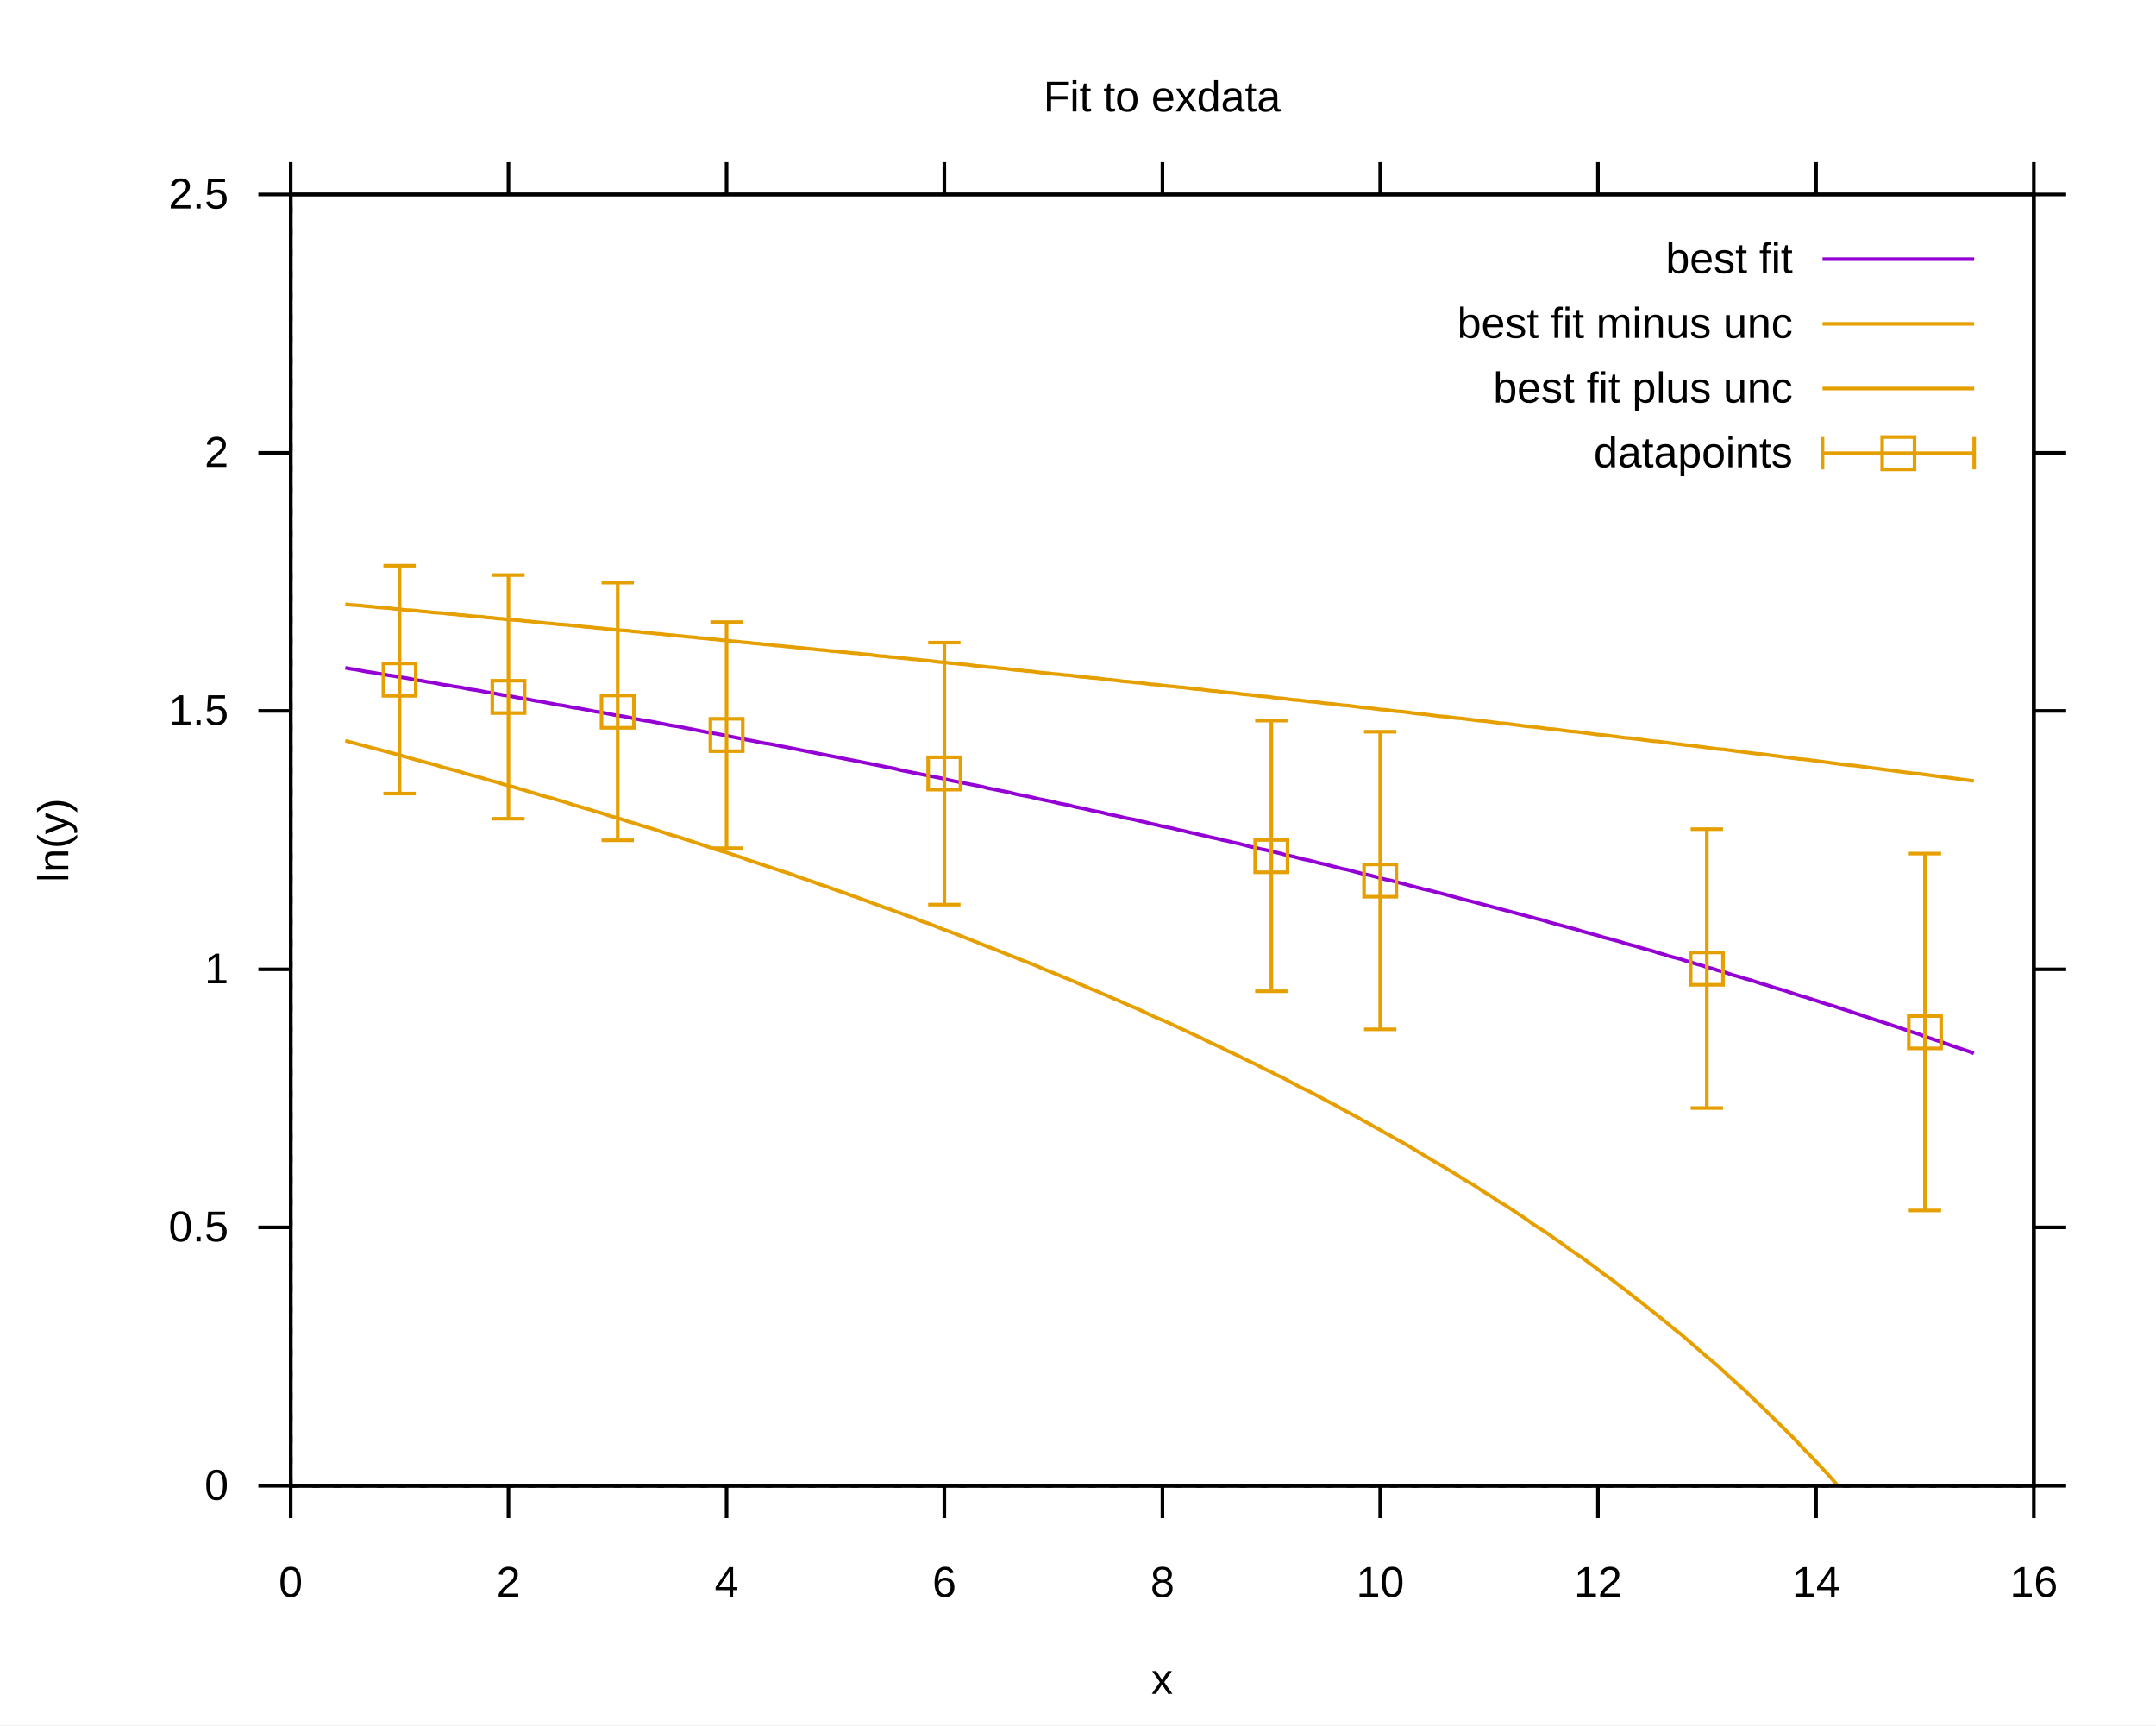
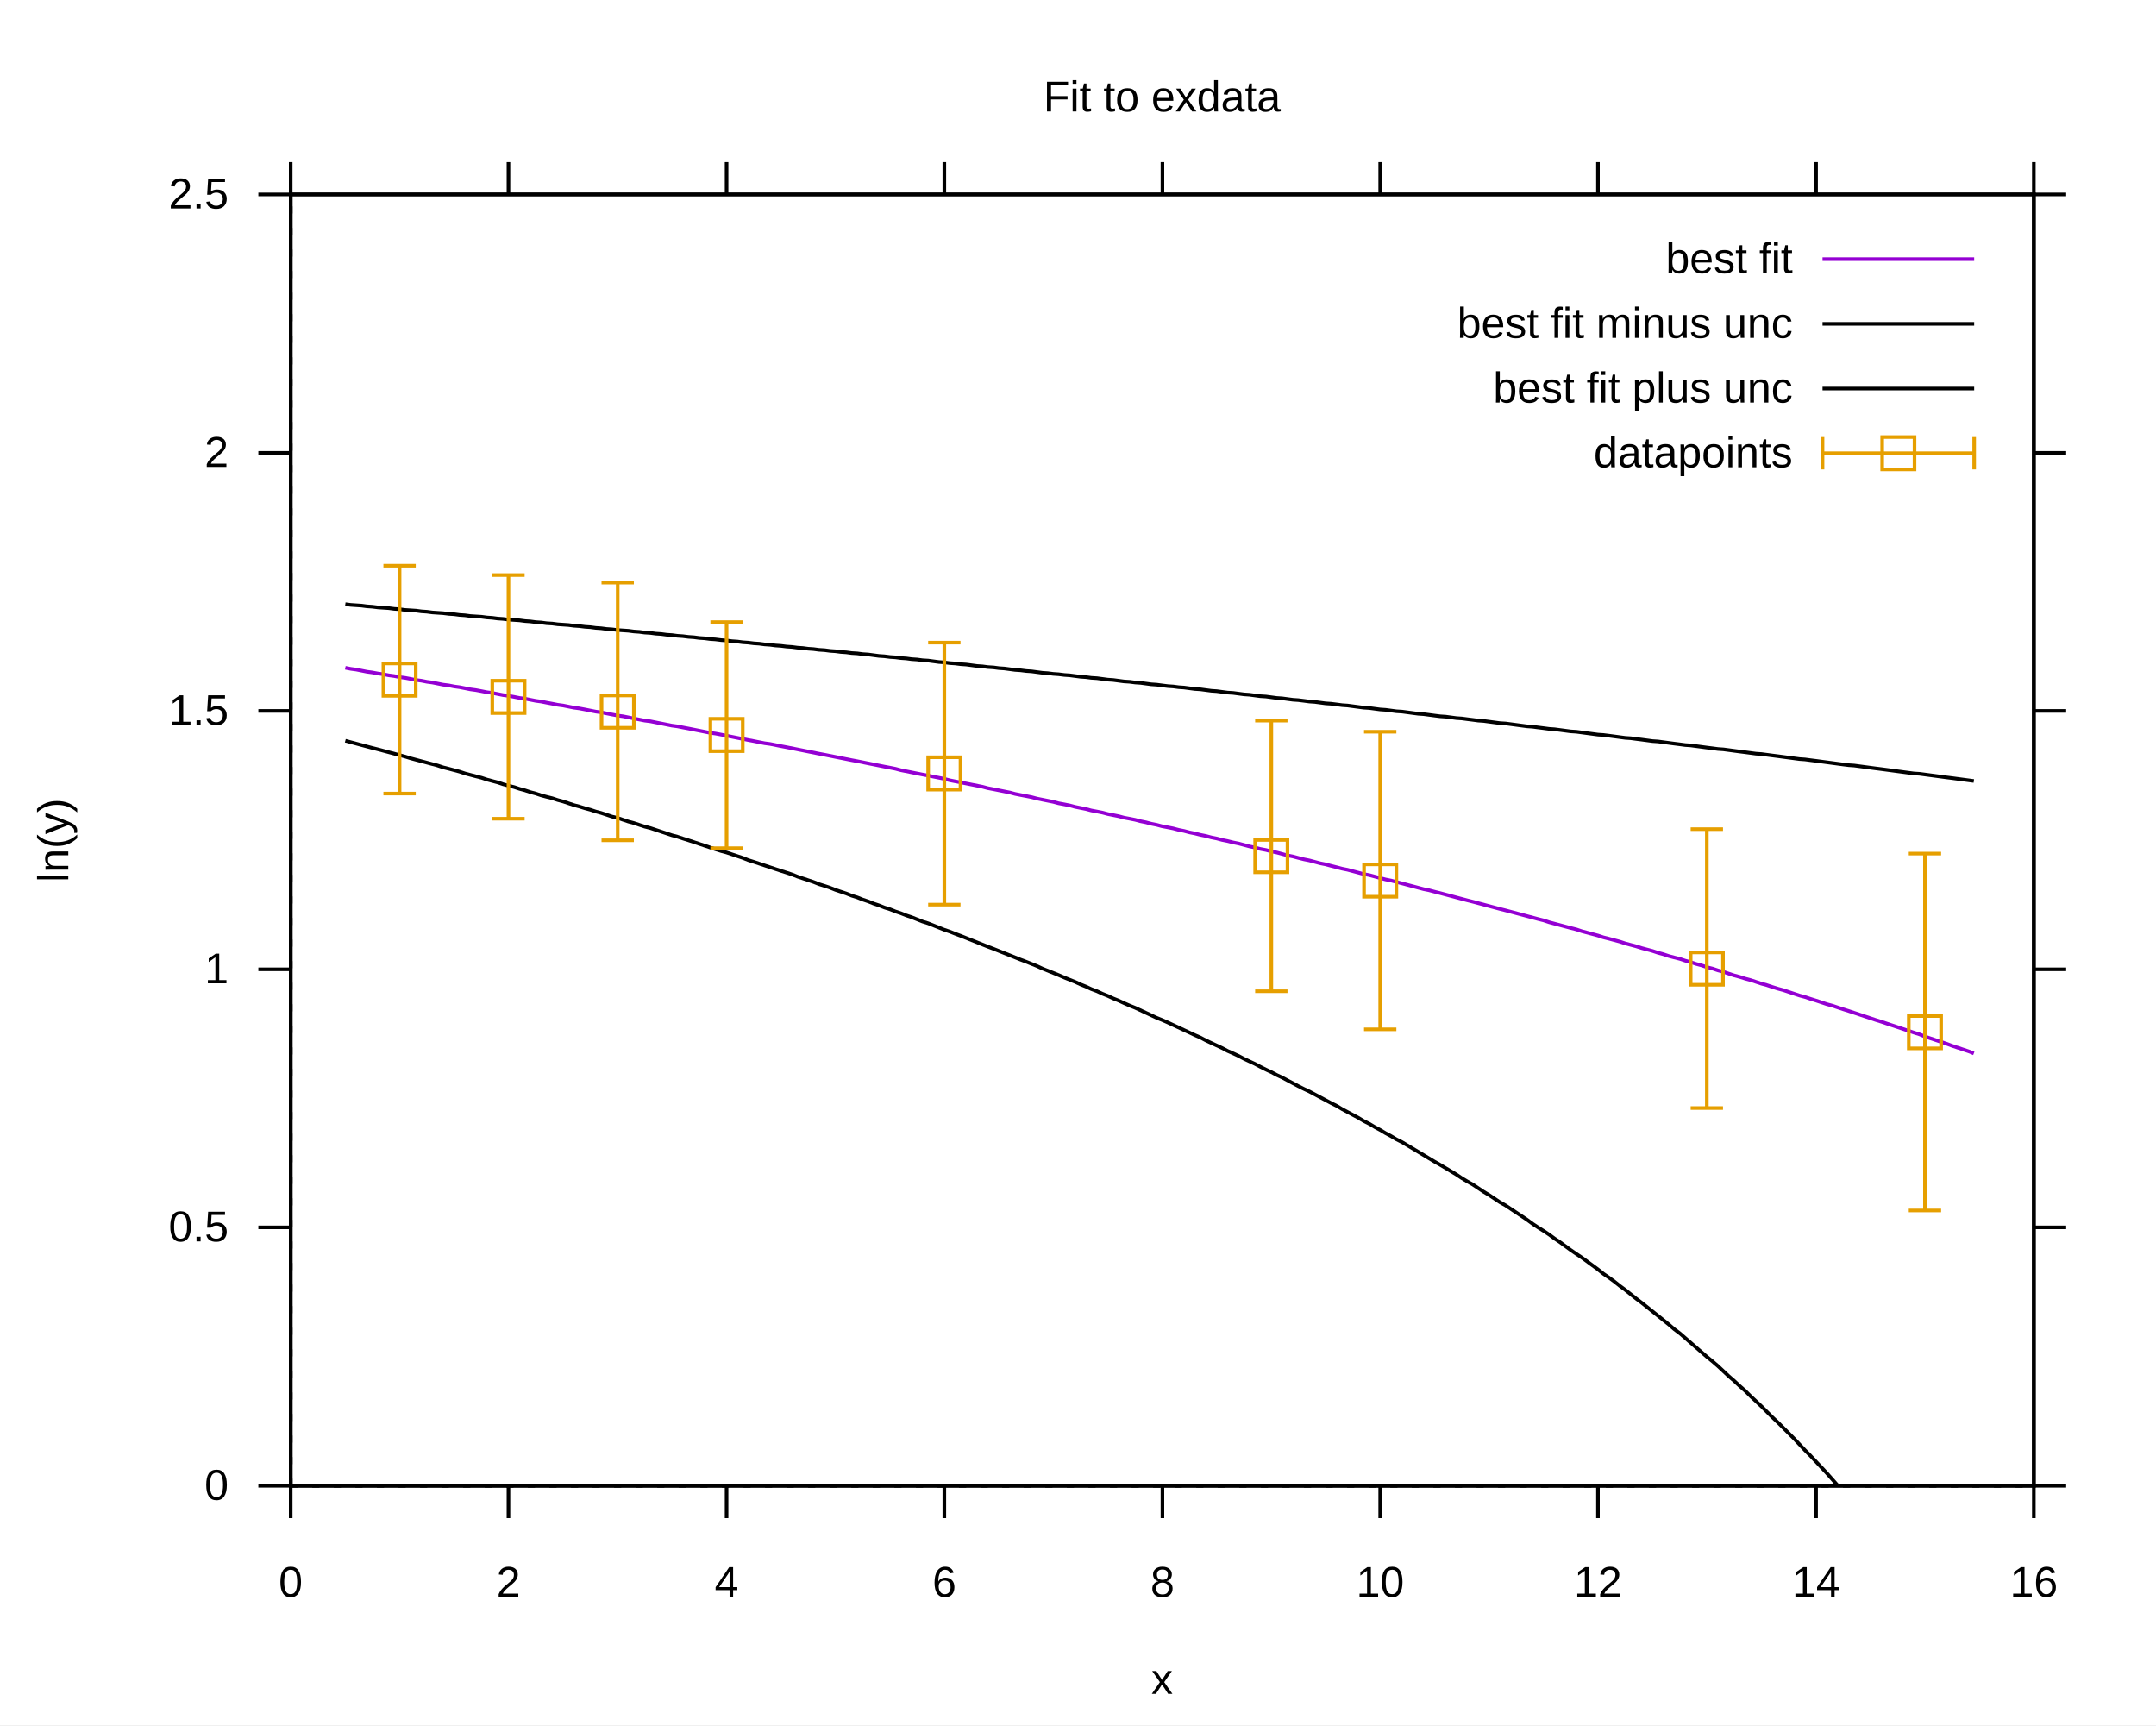
<svg xmlns="http://www.w3.org/2000/svg" xmlns:xlink="http://www.w3.org/1999/xlink" width="600" height="480" viewBox="0 0 600 480">
  <g id="gnuplot_canvas">
    <rect x="0" y="0" width="600" height="480" fill="#ffffff" />
    <defs>
      <circle id="gpDot" r="0.5" stroke-width="0.5" stroke="currentColor" />
      <path id="gpPt0" stroke-width="0.222" stroke="currentColor" d="M-1,0 h2 M0,-1 v2" />
      <path id="gpPt1" stroke-width="0.222" stroke="currentColor" d="M-1,-1 L1,1 M1,-1 L-1,1" />
      <path id="gpPt2" stroke-width="0.222" stroke="currentColor" d="M-1,0 L1,0 M0,-1 L0,1 M-1,-1 L1,1 M-1,1 L1,-1" />
      <rect id="gpPt3" stroke-width="0.222" stroke="currentColor" x="-1" y="-1" width="2" height="2" />
      <rect id="gpPt4" stroke-width="0.222" stroke="currentColor" fill="currentColor" x="-1" y="-1" width="2" height="2" />
      <circle id="gpPt5" stroke-width="0.222" stroke="currentColor" cx="0" cy="0" r="1" />
      <use xlink:href="#gpPt5" id="gpPt6" fill="currentColor" stroke="none" />
      <path id="gpPt7" stroke-width="0.222" stroke="currentColor" d="M0,-1.33 L-1.33,0.67 L1.33,0.67 z" />
      <use xlink:href="#gpPt7" id="gpPt8" fill="currentColor" stroke="none" />
      <use xlink:href="#gpPt7" id="gpPt9" stroke="currentColor" transform="rotate(180)" />
      <use xlink:href="#gpPt9" id="gpPt10" fill="currentColor" stroke="none" />
      <use xlink:href="#gpPt3" id="gpPt11" stroke="currentColor" transform="rotate(45)" />
      <use xlink:href="#gpPt11" id="gpPt12" fill="currentColor" stroke="none" />
      <path id="gpPt13" stroke-width="0.222" stroke="currentColor" d="M0,1.330 L1.265,0.411 L0.782,-1.067 L-0.782,-1.076 L-1.265,0.411 z" />
      <use xlink:href="#gpPt13" id="gpPt14" fill="currentColor" stroke="none" />
      <filter id="textbox" filterUnits="objectBoundingBox" x="0" y="0" height="1" width="1">
        <feFlood flood-color="#FFFFFF" flood-opacity="1" result="bgnd" />
        <feComposite in="SourceGraphic" in2="bgnd" operator="atop" />
      </filter>
      <filter id="greybox" filterUnits="objectBoundingBox" x="0" y="0" height="1" width="1">
        <feFlood flood-color="lightgrey" flood-opacity="1" result="grey" />
        <feComposite in="SourceGraphic" in2="grey" operator="atop" />
      </filter>
    </defs>
    <g fill="none" color="#FFFFFF" stroke="currentColor" stroke-width="1.00" stroke-linecap="butt" stroke-linejoin="miter">
</g>
    <g fill="none" color="black" stroke="currentColor" stroke-width="1.00" stroke-linecap="butt" stroke-linejoin="miter">
      <path stroke="black" d="M80.9,413.4 L71.9,413.4 M566.0,413.4 L575.0,413.4  " />
      <g transform="translate(63.6,417.3)" stroke="none" fill="black" font-family="Arial" font-size="12.00" text-anchor="end">
        <text>
          <tspan font-family="Arial"> 0</tspan>
        </text>
      </g>
    </g>
    <g fill="none" color="black" stroke="currentColor" stroke-width="1.00" stroke-linecap="butt" stroke-linejoin="miter">
      <path stroke="black" d="M80.9,341.5 L71.9,341.5 M566.0,341.5 L575.0,341.5  " />
      <g transform="translate(63.6,345.4)" stroke="none" fill="black" font-family="Arial" font-size="12.00" text-anchor="end">
        <text>
          <tspan font-family="Arial"> 0.5</tspan>
        </text>
      </g>
    </g>
    <g fill="none" color="black" stroke="currentColor" stroke-width="1.00" stroke-linecap="butt" stroke-linejoin="miter">
      <path stroke="black" d="M80.9,269.7 L71.9,269.7 M566.0,269.7 L575.0,269.7  " />
      <g transform="translate(63.6,273.6)" stroke="none" fill="black" font-family="Arial" font-size="12.00" text-anchor="end">
        <text>
          <tspan font-family="Arial"> 1</tspan>
        </text>
      </g>
    </g>
    <g fill="none" color="black" stroke="currentColor" stroke-width="1.00" stroke-linecap="butt" stroke-linejoin="miter">
      <path stroke="black" d="M80.9,197.8 L71.9,197.8 M566.0,197.8 L575.0,197.8  " />
      <g transform="translate(63.6,201.7)" stroke="none" fill="black" font-family="Arial" font-size="12.00" text-anchor="end">
        <text>
          <tspan font-family="Arial"> 1.5</tspan>
        </text>
      </g>
    </g>
    <g fill="none" color="black" stroke="currentColor" stroke-width="1.00" stroke-linecap="butt" stroke-linejoin="miter">
      <path stroke="black" d="M80.9,126.0 L71.9,126.0 M566.0,126.0 L575.0,126.0  " />
      <g transform="translate(63.6,129.9)" stroke="none" fill="black" font-family="Arial" font-size="12.00" text-anchor="end">
        <text>
          <tspan font-family="Arial"> 2</tspan>
        </text>
      </g>
    </g>
    <g fill="none" color="black" stroke="currentColor" stroke-width="1.00" stroke-linecap="butt" stroke-linejoin="miter">
      <path stroke="black" d="M80.9,54.1 L71.9,54.1 M566.0,54.1 L575.0,54.1  " />
      <g transform="translate(63.6,58.0)" stroke="none" fill="black" font-family="Arial" font-size="12.00" text-anchor="end">
        <text>
          <tspan font-family="Arial"> 2.5</tspan>
        </text>
      </g>
    </g>
    <g fill="none" color="black" stroke="currentColor" stroke-width="1.00" stroke-linecap="butt" stroke-linejoin="miter">
      <path stroke="black" d="M80.9,413.4 L80.9,422.4 M80.9,54.1 L80.9,45.1  " />
      <g transform="translate(80.9,444.3)" stroke="none" fill="black" font-family="Arial" font-size="12.00" text-anchor="middle">
        <text>
          <tspan font-family="Arial"> 0</tspan>
        </text>
      </g>
    </g>
    <g fill="none" color="black" stroke="currentColor" stroke-width="1.00" stroke-linecap="butt" stroke-linejoin="miter">
      <path stroke="black" d="M141.5,413.4 L141.5,422.4 M141.5,54.1 L141.5,45.1  " />
      <g transform="translate(141.5,444.3)" stroke="none" fill="black" font-family="Arial" font-size="12.00" text-anchor="middle">
        <text>
          <tspan font-family="Arial"> 2</tspan>
        </text>
      </g>
    </g>
    <g fill="none" color="black" stroke="currentColor" stroke-width="1.00" stroke-linecap="butt" stroke-linejoin="miter">
      <path stroke="black" d="M202.2,413.4 L202.2,422.4 M202.2,54.1 L202.2,45.1  " />
      <g transform="translate(202.2,444.3)" stroke="none" fill="black" font-family="Arial" font-size="12.00" text-anchor="middle">
        <text>
          <tspan font-family="Arial"> 4</tspan>
        </text>
      </g>
    </g>
    <g fill="none" color="black" stroke="currentColor" stroke-width="1.00" stroke-linecap="butt" stroke-linejoin="miter">
      <path stroke="black" d="M262.8,413.4 L262.8,422.4 M262.8,54.1 L262.8,45.1  " />
      <g transform="translate(262.8,444.3)" stroke="none" fill="black" font-family="Arial" font-size="12.00" text-anchor="middle">
        <text>
          <tspan font-family="Arial"> 6</tspan>
        </text>
      </g>
    </g>
    <g fill="none" color="black" stroke="currentColor" stroke-width="1.00" stroke-linecap="butt" stroke-linejoin="miter">
      <path stroke="black" d="M323.5,413.4 L323.5,422.4 M323.5,54.1 L323.5,45.1  " />
      <g transform="translate(323.5,444.3)" stroke="none" fill="black" font-family="Arial" font-size="12.00" text-anchor="middle">
        <text>
          <tspan font-family="Arial"> 8</tspan>
        </text>
      </g>
    </g>
    <g fill="none" color="black" stroke="currentColor" stroke-width="1.00" stroke-linecap="butt" stroke-linejoin="miter">
      <path stroke="black" d="M384.1,413.4 L384.1,422.4 M384.1,54.1 L384.1,45.1  " />
      <g transform="translate(384.1,444.3)" stroke="none" fill="black" font-family="Arial" font-size="12.00" text-anchor="middle">
        <text>
          <tspan font-family="Arial"> 10</tspan>
        </text>
      </g>
    </g>
    <g fill="none" color="black" stroke="currentColor" stroke-width="1.00" stroke-linecap="butt" stroke-linejoin="miter">
      <path stroke="black" d="M444.7,413.4 L444.7,422.4 M444.7,54.1 L444.7,45.1  " />
      <g transform="translate(444.7,444.3)" stroke="none" fill="black" font-family="Arial" font-size="12.00" text-anchor="middle">
        <text>
          <tspan font-family="Arial"> 12</tspan>
        </text>
      </g>
    </g>
    <g fill="none" color="black" stroke="currentColor" stroke-width="1.00" stroke-linecap="butt" stroke-linejoin="miter">
      <path stroke="black" d="M505.4,413.4 L505.4,422.4 M505.4,54.1 L505.4,45.1  " />
      <g transform="translate(505.4,444.3)" stroke="none" fill="black" font-family="Arial" font-size="12.00" text-anchor="middle">
        <text>
          <tspan font-family="Arial"> 14</tspan>
        </text>
      </g>
    </g>
    <g fill="none" color="black" stroke="currentColor" stroke-width="1.00" stroke-linecap="butt" stroke-linejoin="miter">
      <path stroke="black" d="M566.0,413.4 L566.0,422.4 M566.0,54.1 L566.0,45.1  " />
      <g transform="translate(566.0,444.3)" stroke="none" fill="black" font-family="Arial" font-size="12.00" text-anchor="middle">
        <text>
          <tspan font-family="Arial"> 16</tspan>
        </text>
      </g>
    </g>
    <g fill="none" color="black" stroke="currentColor" stroke-width="1.00" stroke-linecap="butt" stroke-linejoin="miter">
</g>
    <g fill="none" color="gray" stroke="currentColor" stroke-width="1.00" stroke-linecap="butt" stroke-linejoin="miter">
      <path stroke="black" stroke-dasharray="2,4" d="M80.9,413.4 L566.0,413.4  " />
    </g>
    <g fill="none" color="gray" stroke="currentColor" stroke-width="1.00" stroke-linecap="butt" stroke-linejoin="miter">
      <path stroke="black" stroke-dasharray="2,4" d="M80.9,413.4 L80.9,54.1  " />
    </g>
    <g fill="none" color="black" stroke="currentColor" stroke-width="1.00" stroke-linecap="butt" stroke-linejoin="miter">
      <path stroke="black" d="M80.9,54.1 L80.9,413.4 L566.0,413.4 L566.0,54.1 L80.9,54.1 Z  " />
    </g>
    <g fill="none" color="black" stroke="currentColor" stroke-width="1.00" stroke-linecap="butt" stroke-linejoin="miter">
      <g transform="translate(19.0,233.8) rotate(270)" stroke="none" fill="black" font-family="Arial" font-size="12.00" text-anchor="middle">
        <text>
          <tspan font-family="Arial">ln(y)</tspan>
        </text>
      </g>
    </g>
    <g fill="none" color="black" stroke="currentColor" stroke-width="1.00" stroke-linecap="butt" stroke-linejoin="miter">
      <g transform="translate(323.4,471.3)" stroke="none" fill="black" font-family="Arial" font-size="12.00" text-anchor="middle">
        <text>
          <tspan font-family="Arial">x</tspan>
        </text>
      </g>
    </g>
    <g fill="none" color="black" stroke="currentColor" stroke-width="1.00" stroke-linecap="butt" stroke-linejoin="miter">
      <g transform="translate(323.4,31.0)" stroke="none" fill="black" font-family="Arial" font-size="12.00" text-anchor="middle">
        <text>
          <tspan font-family="Arial">Fit to exdata</tspan>
        </text>
      </g>
    </g>
    <g fill="none" color="black" stroke="currentColor" stroke-width="1.00" stroke-linecap="butt" stroke-linejoin="miter">
</g>
    <g id="gnuplot_plot_1">
      <g fill="none" color="black" stroke="currentColor" stroke-width="1.00" stroke-linecap="butt" stroke-linejoin="miter">
        <g transform="translate(498.9,76.0)" stroke="none" fill="black" font-family="Arial" font-size="12.00" text-anchor="end">
          <text>
            <tspan font-family="Arial">best fit</tspan>
          </text>
        </g>
      </g>
      <g fill="none" color="black" stroke="currentColor" stroke-width="1.00" stroke-linecap="butt" stroke-linejoin="miter">
        <path stroke="rgb(148,   0, 211)" d="M507.2,72.1 L549.4,72.1 M96.1,185.8 L97.6,186.1 L99.1,186.3 L100.6,186.6 L102.1,186.9 L103.6,187.1   L105.2,187.4 L106.7,187.6 L108.2,187.9 L109.7,188.1 L111.2,188.4 L112.7,188.6 L114.3,188.9 L115.8,189.2   L117.3,189.4 L118.8,189.7 L120.3,189.9 L121.8,190.2 L123.3,190.5 L124.9,190.7 L126.4,191.0 L127.9,191.2   L129.4,191.5 L130.9,191.8 L132.4,192.0 L134.0,192.3 L135.5,192.6 L137.0,192.8 L138.5,193.1 L140.0,193.4   L141.5,193.6 L143.1,193.9 L144.6,194.2 L146.1,194.4 L147.6,194.7 L149.1,195.0 L150.6,195.2 L152.1,195.5   L153.7,195.8 L155.2,196.1 L156.7,196.3 L158.2,196.6 L159.7,196.9 L161.2,197.1 L162.8,197.4 L164.3,197.7   L165.8,198.0 L167.3,198.2 L168.8,198.5 L170.3,198.8 L171.9,199.1 L173.4,199.3 L174.9,199.6 L176.4,199.9   L177.9,200.2 L179.4,200.5 L181.0,200.7 L182.5,201.0 L184.0,201.3 L185.5,201.6 L187.0,201.9 L188.5,202.1   L190.0,202.4 L191.6,202.7 L193.1,203.0 L194.6,203.3 L196.1,203.6 L197.6,203.9 L199.1,204.1 L200.7,204.4   L202.2,204.7 L203.7,205.0 L205.2,205.3 L206.7,205.6 L208.2,205.9 L209.8,206.2 L211.3,206.5 L212.8,206.8   L214.3,207.0 L215.8,207.3 L217.3,207.6 L218.9,207.9 L220.4,208.2 L221.9,208.5 L223.4,208.8 L224.9,209.1   L226.4,209.4 L227.9,209.7 L229.5,210.0 L231.0,210.3 L232.5,210.6 L234.0,210.9 L235.5,211.2 L237.0,211.5   L238.6,211.8 L240.1,212.1 L241.6,212.4 L243.1,212.7 L244.6,213.0 L246.1,213.3 L247.7,213.6 L249.2,213.9   L250.7,214.3 L252.2,214.6 L253.7,214.9 L255.2,215.2 L256.7,215.5 L258.3,215.8 L259.8,216.1 L261.3,216.4   L262.8,216.7 L264.3,217.1 L265.8,217.4 L267.4,217.7 L268.9,218.0 L270.4,218.3 L271.9,218.6 L273.4,218.9   L274.9,219.3 L276.5,219.6 L278.0,219.9 L279.5,220.2 L281.0,220.5 L282.5,220.9 L284.0,221.2 L285.6,221.5   L287.1,221.8 L288.6,222.2 L290.1,222.5 L291.6,222.8 L293.1,223.1 L294.6,223.5 L296.2,223.8 L297.7,224.1   L299.2,224.5 L300.7,224.8 L302.2,225.1 L303.7,225.5 L305.3,225.8 L306.8,226.1 L308.3,226.5 L309.8,226.8   L311.3,227.1 L312.8,227.5 L314.4,227.8 L315.9,228.1 L317.4,228.5 L318.9,228.8 L320.4,229.2 L321.9,229.5   L323.4,229.9 L325.0,230.2 L326.5,230.5 L328.0,230.9 L329.5,231.2 L331.0,231.6 L332.5,231.9 L334.1,232.3   L335.6,232.6 L337.1,233.0 L338.6,233.3 L340.1,233.7 L341.6,234.0 L343.2,234.4 L344.7,234.7 L346.2,235.1   L347.7,235.5 L349.2,235.8 L350.7,236.2 L352.3,236.5 L353.8,236.9 L355.3,237.2 L356.8,237.6 L358.3,238.0   L359.8,238.3 L361.3,238.7 L362.9,239.1 L364.4,239.4 L365.9,239.8 L367.4,240.2 L368.9,240.5 L370.4,240.9   L372.0,241.3 L373.5,241.7 L375.0,242.0 L376.5,242.4 L378.0,242.8 L379.5,243.2 L381.1,243.5 L382.6,243.9   L384.1,244.3 L385.6,244.7 L387.1,245.0 L388.6,245.4 L390.2,245.8 L391.7,246.2 L393.2,246.6 L394.7,247.0   L396.2,247.4 L397.7,247.7 L399.2,248.1 L400.8,248.5 L402.3,248.9 L403.8,249.3 L405.3,249.7 L406.8,250.1   L408.3,250.5 L409.9,250.9 L411.4,251.3 L412.9,251.7 L414.4,252.1 L415.9,252.5 L417.4,252.9 L419.0,253.3   L420.5,253.7 L422.0,254.1 L423.5,254.5 L425.0,254.9 L426.5,255.3 L428.0,255.7 L429.6,256.1 L431.1,256.6   L432.6,257.0 L434.1,257.4 L435.6,257.8 L437.1,258.2 L438.7,258.6 L440.2,259.1 L441.7,259.5 L443.2,259.9   L444.7,260.3 L446.2,260.8 L447.8,261.2 L449.3,261.6 L450.8,262.0 L452.3,262.5 L453.8,262.9 L455.3,263.3   L456.9,263.8 L458.4,264.2 L459.9,264.6 L461.4,265.1 L462.9,265.5 L464.4,266.0 L465.9,266.4 L467.5,266.8   L469.0,267.3 L470.5,267.7 L472.0,268.2 L473.5,268.6 L475.0,269.1 L476.6,269.5 L478.1,270.0 L479.6,270.4   L481.1,270.9 L482.6,271.4 L484.1,271.8 L485.7,272.3 L487.2,272.7 L488.7,273.2 L490.2,273.7 L491.7,274.1   L493.2,274.6 L494.8,275.1 L496.3,275.5 L497.8,276.0 L499.3,276.5 L500.8,277.0 L502.3,277.4 L503.8,277.9   L505.4,278.4 L506.9,278.9 L508.4,279.4 L509.9,279.8 L511.4,280.3 L512.9,280.8 L514.5,281.3 L516.0,281.8   L517.5,282.3 L519.0,282.8 L520.5,283.3 L522.0,283.8 L523.6,284.3 L525.1,284.8 L526.6,285.3 L528.1,285.8   L529.6,286.3 L531.1,286.8 L532.6,287.3 L534.2,287.8 L535.7,288.4 L537.2,288.9 L538.7,289.4 L540.2,289.9   L541.7,290.4 L543.3,291.0 L544.8,291.5 L546.3,292.0 L547.8,292.5 L549.3,293.1  " />
      </g>
    </g>
    <g id="gnuplot_plot_2">
      <g fill="none" color="black" stroke="currentColor" stroke-width="1.00" stroke-linecap="butt" stroke-linejoin="miter">
        <g transform="translate(498.9,94.0)" stroke="none" fill="black" font-family="Arial" font-size="12.00" text-anchor="end">
          <text>
            <tspan font-family="Arial">best fit minus unc</tspan>
          </text>
        </g>
      </g>
      <g fill="none" color="black" stroke="currentColor" stroke-width="1.00" stroke-linecap="butt" stroke-linejoin="miter">
-         <path stroke="rgb(230, 159,   0)" d="M507.2,90.1 L549.4,90.1 M96.1,206.1 L97.6,206.5 L99.1,206.9 L100.6,207.3 L102.1,207.7 L103.6,208.1   L105.2,208.5 L106.7,208.9 L108.2,209.3 L109.7,209.7 L111.2,210.1 L112.7,210.5 L114.3,211.0 L115.8,211.4   L117.3,211.8 L118.8,212.2 L120.3,212.6 L121.8,213.0 L123.3,213.5 L124.9,213.9 L126.4,214.3 L127.9,214.7   L129.4,215.2 L130.9,215.6 L132.4,216.0 L134.0,216.4 L135.5,216.9 L137.0,217.3 L138.5,217.7 L140.0,218.2   L141.5,218.6 L143.1,219.0 L144.6,219.5 L146.1,219.9 L147.6,220.4 L149.1,220.8 L150.6,221.3 L152.1,221.7   L153.7,222.1 L155.2,222.6 L156.7,223.0 L158.2,223.5 L159.7,224.0 L161.2,224.4 L162.8,224.9 L164.3,225.3   L165.8,225.8 L167.3,226.2 L168.8,226.7 L170.3,227.2 L171.9,227.6 L173.4,228.1 L174.9,228.6 L176.4,229.0   L177.9,229.5 L179.4,230.0 L181.0,230.4 L182.5,230.9 L184.0,231.4 L185.5,231.9 L187.0,232.4 L188.5,232.8   L190.0,233.3 L191.6,233.8 L193.1,234.3 L194.6,234.8 L196.1,235.3 L197.6,235.8 L199.1,236.3 L200.7,236.8   L202.2,237.2 L203.7,237.7 L205.2,238.2 L206.7,238.7 L208.2,239.3 L209.8,239.8 L211.3,240.3 L212.8,240.8   L214.3,241.3 L215.8,241.8 L217.3,242.3 L218.9,242.8 L220.4,243.3 L221.9,243.9 L223.4,244.4 L224.9,244.9   L226.4,245.4 L227.9,246.0 L229.5,246.5 L231.0,247.0 L232.5,247.6 L234.0,248.1 L235.5,248.6 L237.0,249.2   L238.6,249.7 L240.1,250.3 L241.6,250.8 L243.1,251.4 L244.6,251.9 L246.1,252.5 L247.7,253.0 L249.2,253.6   L250.7,254.1 L252.2,254.7 L253.7,255.2 L255.2,255.8 L256.7,256.4 L258.3,256.9 L259.8,257.5 L261.3,258.1   L262.8,258.7 L264.3,259.2 L265.8,259.8 L267.4,260.4 L268.9,261.0 L270.4,261.6 L271.9,262.2 L273.4,262.8   L274.9,263.4 L276.5,264.0 L278.0,264.6 L279.5,265.2 L281.0,265.8 L282.5,266.4 L284.0,267.0 L285.6,267.6   L287.1,268.2 L288.6,268.8 L290.1,269.5 L291.6,270.1 L293.1,270.7 L294.6,271.3 L296.2,272.0 L297.7,272.6   L299.2,273.2 L300.7,273.9 L302.2,274.5 L303.7,275.2 L305.3,275.8 L306.8,276.5 L308.3,277.1 L309.8,277.8   L311.3,278.4 L312.8,279.1 L314.4,279.8 L315.9,280.4 L317.4,281.1 L318.9,281.8 L320.4,282.5 L321.9,283.2   L323.4,283.8 L325.0,284.5 L326.5,285.2 L328.0,285.9 L329.5,286.6 L331.0,287.3 L332.5,288.0 L334.1,288.7   L335.6,289.5 L337.1,290.2 L338.6,290.9 L340.1,291.6 L341.6,292.4 L343.2,293.1 L344.7,293.8 L346.2,294.6   L347.7,295.3 L349.2,296.0 L350.7,296.8 L352.3,297.6 L353.8,298.3 L355.3,299.1 L356.8,299.8 L358.3,300.6   L359.8,301.4 L361.3,302.2 L362.9,303.0 L364.4,303.7 L365.9,304.5 L367.4,305.3 L368.9,306.1 L370.4,306.9   L372.0,307.7 L373.5,308.6 L375.0,309.4 L376.5,310.2 L378.0,311.0 L379.5,311.9 L381.1,312.7 L382.6,313.6   L384.1,314.4 L385.6,315.3 L387.1,316.1 L388.6,317.0 L390.2,317.8 L391.7,318.7 L393.2,319.6 L394.7,320.5   L396.2,321.4 L397.7,322.3 L399.2,323.2 L400.8,324.1 L402.3,325.0 L403.8,325.9 L405.3,326.8 L406.8,327.8   L408.3,328.7 L409.9,329.6 L411.4,330.6 L412.9,331.6 L414.4,332.5 L415.9,333.5 L417.4,334.5 L419.0,335.4   L420.5,336.4 L422.0,337.4 L423.5,338.4 L425.0,339.4 L426.5,340.5 L428.0,341.5 L429.6,342.5 L431.1,343.5   L432.6,344.6 L434.1,345.6 L435.6,346.7 L437.1,347.8 L438.7,348.9 L440.2,349.9 L441.7,351.0 L443.2,352.1   L444.7,353.2 L446.2,354.4 L447.8,355.5 L449.3,356.6 L450.8,357.8 L452.3,358.9 L453.8,360.1 L455.3,361.3   L456.9,362.5 L458.4,363.7 L459.9,364.9 L461.4,366.1 L462.9,367.3 L464.4,368.5 L465.9,369.8 L467.5,371.0   L469.0,372.3 L470.5,373.6 L472.0,374.9 L473.5,376.2 L475.0,377.5 L476.6,378.8 L478.1,380.1 L479.6,381.5   L481.1,382.9 L482.6,384.2 L484.1,385.6 L485.7,387.0 L487.2,388.5 L488.7,389.9 L490.2,391.3 L491.7,392.8   L493.2,394.3 L494.8,395.8 L496.3,397.3 L497.8,398.8 L499.3,400.3 L500.8,401.9 L502.3,403.5 L503.8,405.0   L505.4,406.7 L506.9,408.3 L508.4,409.9 L509.9,411.6 L511.4,413.3 L511.4,413.4  " />
+         <path stroke="rgb(  0,   0,   0)" d="M507.2,90.1 L549.4,90.1 M96.1,206.1 L97.6,206.5 L99.1,206.9 L100.6,207.3 L102.1,207.7 L103.6,208.1   L105.2,208.5 L106.7,208.9 L108.2,209.3 L109.7,209.7 L111.2,210.1 L112.7,210.5 L114.3,211.0 L115.8,211.4   L117.3,211.8 L118.8,212.2 L120.3,212.6 L121.8,213.0 L123.3,213.5 L124.9,213.9 L126.4,214.3 L127.9,214.7   L129.4,215.2 L130.9,215.6 L132.4,216.0 L134.0,216.4 L135.5,216.9 L137.0,217.3 L138.5,217.7 L140.0,218.2   L141.5,218.6 L143.1,219.0 L144.6,219.5 L146.1,219.9 L147.6,220.4 L149.1,220.8 L150.6,221.3 L152.1,221.7   L153.7,222.1 L155.2,222.6 L156.7,223.0 L158.2,223.5 L159.7,224.0 L161.2,224.4 L162.8,224.9 L164.3,225.3   L165.8,225.8 L167.3,226.2 L168.8,226.7 L170.3,227.2 L171.9,227.6 L173.4,228.1 L174.9,228.6 L176.4,229.0   L177.9,229.5 L179.4,230.0 L181.0,230.4 L182.5,230.9 L184.0,231.4 L185.5,231.9 L187.0,232.4 L188.5,232.8   L190.0,233.3 L191.6,233.8 L193.1,234.3 L194.6,234.8 L196.1,235.3 L197.6,235.8 L199.1,236.3 L200.7,236.8   L202.2,237.2 L203.7,237.7 L205.2,238.2 L206.7,238.7 L208.2,239.3 L209.8,239.8 L211.3,240.3 L212.8,240.8   L214.3,241.3 L215.8,241.8 L217.3,242.3 L218.9,242.8 L220.4,243.3 L221.9,243.9 L223.4,244.4 L224.9,244.9   L226.4,245.4 L227.9,246.0 L229.5,246.5 L231.0,247.0 L232.5,247.6 L234.0,248.1 L235.5,248.6 L237.0,249.2   L238.6,249.7 L240.1,250.3 L241.6,250.8 L243.1,251.4 L244.6,251.9 L246.1,252.5 L247.7,253.0 L249.2,253.6   L250.7,254.1 L252.2,254.7 L253.7,255.2 L255.2,255.8 L256.7,256.4 L258.3,256.9 L259.8,257.5 L261.3,258.1   L262.8,258.7 L264.3,259.2 L265.8,259.8 L267.4,260.4 L268.9,261.0 L270.4,261.6 L271.9,262.2 L273.4,262.8   L274.9,263.4 L276.5,264.0 L278.0,264.6 L279.5,265.2 L281.0,265.8 L282.5,266.4 L284.0,267.0 L285.6,267.6   L287.1,268.2 L288.6,268.8 L290.1,269.5 L291.6,270.1 L293.1,270.7 L294.6,271.3 L296.2,272.0 L297.7,272.6   L299.2,273.2 L300.7,273.9 L302.2,274.5 L303.7,275.2 L305.3,275.8 L306.8,276.5 L308.3,277.1 L309.8,277.8   L311.3,278.4 L312.8,279.1 L314.4,279.8 L315.9,280.4 L317.4,281.1 L318.9,281.8 L320.4,282.5 L321.9,283.2   L323.4,283.8 L325.0,284.5 L326.5,285.2 L328.0,285.9 L329.5,286.6 L331.0,287.3 L332.5,288.0 L334.1,288.7   L335.6,289.5 L337.1,290.2 L338.6,290.9 L340.1,291.6 L341.6,292.4 L343.2,293.1 L344.7,293.8 L346.2,294.6   L347.7,295.3 L349.2,296.0 L350.7,296.8 L352.3,297.6 L353.8,298.3 L355.3,299.1 L356.8,299.8 L358.3,300.6   L359.8,301.4 L361.3,302.2 L362.9,303.0 L364.4,303.7 L365.9,304.5 L367.4,305.3 L368.9,306.1 L370.4,306.9   L372.0,307.7 L373.5,308.6 L375.0,309.4 L376.5,310.2 L378.0,311.0 L379.5,311.9 L381.1,312.7 L382.6,313.6   L384.1,314.4 L385.6,315.3 L387.1,316.1 L388.6,317.0 L390.2,317.8 L391.7,318.7 L393.2,319.6 L394.7,320.5   L396.2,321.4 L397.7,322.3 L399.2,323.2 L400.8,324.1 L402.3,325.0 L403.8,325.9 L405.3,326.8 L406.8,327.8   L408.3,328.7 L409.9,329.6 L411.4,330.6 L412.9,331.6 L414.4,332.5 L415.9,333.5 L417.4,334.5 L419.0,335.4   L420.5,336.4 L422.0,337.4 L423.5,338.4 L425.0,339.4 L426.5,340.5 L428.0,341.5 L429.6,342.5 L431.1,343.5   L432.6,344.6 L434.1,345.6 L435.6,346.7 L437.1,347.8 L438.7,348.9 L440.2,349.9 L441.7,351.0 L443.2,352.1   L444.7,353.2 L446.2,354.4 L447.8,355.5 L449.3,356.6 L450.8,357.8 L452.3,358.9 L453.8,360.1 L455.3,361.3   L456.9,362.5 L458.4,363.7 L459.9,364.9 L461.4,366.1 L462.9,367.3 L464.4,368.5 L465.9,369.8 L467.5,371.0   L469.0,372.3 L470.5,373.6 L472.0,374.9 L473.5,376.2 L475.0,377.5 L476.6,378.8 L478.1,380.1 L479.6,381.5   L481.1,382.9 L482.6,384.2 L484.1,385.6 L485.7,387.0 L487.2,388.5 L488.7,389.9 L490.2,391.3 L491.7,392.8   L493.2,394.3 L494.8,395.8 L496.3,397.3 L497.8,398.8 L499.3,400.3 L500.8,401.9 L502.3,403.5 L503.8,405.0   L505.4,406.7 L506.9,408.3 L508.4,409.9 L509.9,411.6 L511.4,413.3 L511.4,413.4  " />
      </g>
    </g>
    <g id="gnuplot_plot_3">
      <g fill="none" color="black" stroke="currentColor" stroke-width="1.00" stroke-linecap="butt" stroke-linejoin="miter">
        <g transform="translate(498.9,112.0)" stroke="none" fill="black" font-family="Arial" font-size="12.00" text-anchor="end">
          <text>
            <tspan font-family="Arial">best fit plus unc</tspan>
          </text>
        </g>
      </g>
      <g fill="none" color="black" stroke="currentColor" stroke-width="1.00" stroke-linecap="butt" stroke-linejoin="miter">
-         <path stroke="rgb(230, 159,   0)" d="M507.2,108.1 L549.4,108.1 M96.1,168.1 L97.6,168.3 L99.1,168.4 L100.6,168.5 L102.1,168.7 L103.6,168.8   L105.2,169.0 L106.7,169.1 L108.2,169.2 L109.7,169.4 L111.2,169.5 L112.7,169.7 L114.3,169.8 L115.8,169.9   L117.3,170.1 L118.8,170.2 L120.3,170.4 L121.8,170.5 L123.3,170.6 L124.9,170.8 L126.4,170.9 L127.9,171.1   L129.4,171.2 L130.9,171.4 L132.4,171.5 L134.0,171.6 L135.5,171.8 L137.0,171.9 L138.5,172.1 L140.0,172.2   L141.5,172.4 L143.1,172.5 L144.6,172.6 L146.1,172.8 L147.6,172.9 L149.1,173.1 L150.6,173.2 L152.1,173.4   L153.7,173.5 L155.2,173.7 L156.7,173.8 L158.2,173.9 L159.7,174.1 L161.2,174.2 L162.8,174.4 L164.3,174.5   L165.8,174.7 L167.3,174.8 L168.8,175.0 L170.3,175.1 L171.9,175.3 L173.4,175.4 L174.9,175.5 L176.4,175.7   L177.9,175.8 L179.4,176.0 L181.0,176.1 L182.5,176.3 L184.0,176.4 L185.5,176.6 L187.0,176.7 L188.5,176.9   L190.0,177.0 L191.6,177.2 L193.1,177.3 L194.6,177.5 L196.1,177.6 L197.6,177.8 L199.1,177.9 L200.7,178.1   L202.2,178.2 L203.7,178.4 L205.2,178.5 L206.7,178.7 L208.2,178.8 L209.8,179.0 L211.3,179.1 L212.8,179.3   L214.3,179.4 L215.8,179.6 L217.3,179.7 L218.9,179.9 L220.4,180.0 L221.9,180.2 L223.4,180.3 L224.9,180.5   L226.4,180.6 L227.9,180.8 L229.5,180.9 L231.0,181.1 L232.5,181.2 L234.0,181.4 L235.5,181.5 L237.0,181.7   L238.6,181.8 L240.1,182.0 L241.6,182.1 L243.1,182.3 L244.6,182.5 L246.1,182.6 L247.7,182.8 L249.2,182.9   L250.7,183.1 L252.2,183.2 L253.7,183.4 L255.2,183.5 L256.7,183.7 L258.3,183.8 L259.8,184.0 L261.3,184.2   L262.8,184.3 L264.3,184.5 L265.8,184.6 L267.4,184.8 L268.9,184.9 L270.4,185.1 L271.9,185.3 L273.4,185.4   L274.9,185.6 L276.5,185.7 L278.0,185.9 L279.5,186.0 L281.0,186.2 L282.5,186.4 L284.0,186.5 L285.6,186.7   L287.1,186.8 L288.6,187.0 L290.1,187.2 L291.6,187.3 L293.1,187.5 L294.6,187.6 L296.2,187.8 L297.7,187.9   L299.2,188.1 L300.7,188.3 L302.2,188.4 L303.7,188.6 L305.3,188.7 L306.8,188.9 L308.3,189.1 L309.8,189.2   L311.3,189.4 L312.8,189.6 L314.4,189.7 L315.9,189.9 L317.4,190.0 L318.9,190.2 L320.4,190.4 L321.9,190.5   L323.4,190.7 L325.0,190.9 L326.5,191.0 L328.0,191.2 L329.5,191.3 L331.0,191.5 L332.5,191.7 L334.1,191.8   L335.6,192.0 L337.1,192.2 L338.6,192.3 L340.1,192.5 L341.6,192.7 L343.2,192.8 L344.7,193.0 L346.2,193.2   L347.7,193.3 L349.2,193.5 L350.7,193.7 L352.3,193.8 L353.8,194.0 L355.3,194.2 L356.8,194.3 L358.3,194.5   L359.8,194.7 L361.3,194.8 L362.9,195.0 L364.4,195.2 L365.9,195.3 L367.4,195.5 L368.9,195.7 L370.4,195.8   L372.0,196.0 L373.5,196.2 L375.0,196.3 L376.5,196.5 L378.0,196.7 L379.5,196.9 L381.1,197.0 L382.6,197.2   L384.1,197.4 L385.6,197.5 L387.1,197.7 L388.6,197.9 L390.2,198.0 L391.7,198.2 L393.2,198.4 L394.7,198.6   L396.2,198.7 L397.7,198.9 L399.2,199.1 L400.8,199.3 L402.3,199.4 L403.8,199.6 L405.3,199.8 L406.8,199.9   L408.3,200.1 L409.9,200.3 L411.4,200.5 L412.9,200.6 L414.4,200.8 L415.9,201.0 L417.4,201.2 L419.0,201.3   L420.5,201.5 L422.0,201.7 L423.5,201.9 L425.0,202.1 L426.5,202.2 L428.0,202.4 L429.6,202.6 L431.1,202.8   L432.6,202.9 L434.1,203.1 L435.6,203.3 L437.1,203.5 L438.7,203.6 L440.2,203.8 L441.7,204.0 L443.2,204.2   L444.7,204.4 L446.2,204.5 L447.8,204.7 L449.3,204.9 L450.8,205.1 L452.3,205.3 L453.8,205.4 L455.3,205.6   L456.9,205.8 L458.4,206.0 L459.9,206.2 L461.4,206.3 L462.9,206.5 L464.4,206.7 L465.9,206.9 L467.5,207.1   L469.0,207.3 L470.5,207.4 L472.0,207.6 L473.5,207.8 L475.0,208.0 L476.6,208.2 L478.1,208.4 L479.6,208.5   L481.1,208.7 L482.6,208.9 L484.1,209.1 L485.7,209.3 L487.2,209.5 L488.7,209.7 L490.2,209.8 L491.7,210.0   L493.2,210.2 L494.8,210.4 L496.3,210.6 L497.8,210.8 L499.3,211.0 L500.8,211.2 L502.3,211.3 L503.8,211.5   L505.4,211.7 L506.9,211.9 L508.4,212.1 L509.9,212.3 L511.4,212.5 L512.9,212.7 L514.5,212.9 L516.0,213.0   L517.5,213.2 L519.0,213.4 L520.5,213.6 L522.0,213.8 L523.6,214.0 L525.1,214.2 L526.6,214.4 L528.1,214.6   L529.6,214.8 L531.1,215.0 L532.6,215.2 L534.2,215.3 L535.7,215.5 L537.2,215.7 L538.7,215.9 L540.2,216.1   L541.7,216.3 L543.3,216.5 L544.8,216.7 L546.3,216.9 L547.8,217.1 L549.3,217.3  " />
+         <path stroke="rgb(  0,   0,   0)" d="M507.2,108.1 L549.4,108.1 M96.1,168.1 L97.6,168.3 L99.1,168.4 L100.6,168.5 L102.1,168.7 L103.6,168.8   L105.2,169.0 L106.7,169.1 L108.2,169.2 L109.7,169.4 L111.2,169.5 L112.7,169.7 L114.3,169.8 L115.8,169.9   L117.3,170.1 L118.8,170.2 L120.3,170.4 L121.8,170.5 L123.3,170.6 L124.9,170.8 L126.4,170.9 L127.9,171.1   L129.4,171.2 L130.9,171.4 L132.4,171.5 L134.0,171.6 L135.5,171.8 L137.0,171.9 L138.5,172.1 L140.0,172.2   L141.5,172.4 L143.1,172.5 L144.6,172.6 L146.1,172.8 L147.6,172.9 L149.1,173.1 L150.6,173.2 L152.1,173.4   L153.7,173.5 L155.2,173.7 L156.7,173.8 L158.2,173.9 L159.7,174.1 L161.2,174.2 L162.8,174.4 L164.3,174.5   L165.8,174.7 L167.3,174.8 L168.8,175.0 L170.3,175.1 L171.9,175.3 L173.4,175.4 L174.9,175.5 L176.4,175.7   L177.9,175.8 L179.4,176.0 L181.0,176.1 L182.5,176.3 L184.0,176.4 L185.5,176.6 L187.0,176.7 L188.5,176.9   L190.0,177.0 L191.6,177.2 L193.1,177.3 L194.6,177.5 L196.1,177.6 L197.6,177.8 L199.1,177.9 L200.7,178.1   L202.2,178.2 L203.7,178.4 L205.2,178.5 L206.7,178.7 L208.2,178.8 L209.8,179.0 L211.3,179.1 L212.8,179.3   L214.3,179.4 L215.8,179.6 L217.3,179.7 L218.9,179.9 L220.4,180.0 L221.9,180.2 L223.4,180.3 L224.9,180.5   L226.4,180.6 L227.9,180.8 L229.5,180.9 L231.0,181.1 L232.5,181.2 L234.0,181.4 L235.5,181.5 L237.0,181.7   L238.6,181.8 L240.1,182.0 L241.6,182.1 L243.1,182.3 L244.6,182.5 L246.1,182.6 L247.7,182.8 L249.2,182.9   L250.7,183.1 L252.2,183.2 L253.7,183.4 L255.2,183.5 L256.7,183.7 L258.3,183.8 L259.8,184.0 L261.3,184.2   L262.8,184.3 L264.3,184.5 L265.8,184.6 L267.4,184.8 L268.9,184.9 L270.4,185.1 L271.9,185.3 L273.4,185.4   L274.9,185.6 L276.5,185.7 L278.0,185.9 L279.5,186.0 L281.0,186.2 L282.5,186.4 L284.0,186.5 L285.6,186.7   L287.1,186.8 L288.6,187.0 L290.1,187.2 L291.6,187.3 L293.1,187.5 L294.6,187.6 L296.2,187.8 L297.7,187.9   L299.2,188.1 L300.7,188.3 L302.2,188.4 L303.7,188.6 L305.3,188.7 L306.8,188.9 L308.3,189.1 L309.8,189.2   L311.3,189.4 L312.8,189.6 L314.4,189.7 L315.9,189.9 L317.4,190.0 L318.9,190.2 L320.4,190.4 L321.9,190.5   L323.4,190.7 L325.0,190.9 L326.5,191.0 L328.0,191.2 L329.5,191.3 L331.0,191.5 L332.5,191.7 L334.1,191.8   L335.6,192.0 L337.1,192.2 L338.6,192.3 L340.1,192.5 L341.6,192.7 L343.2,192.8 L344.7,193.0 L346.2,193.2   L347.7,193.3 L349.2,193.5 L350.7,193.7 L352.3,193.8 L353.8,194.0 L355.3,194.2 L356.8,194.3 L358.3,194.5   L359.8,194.7 L361.3,194.8 L362.9,195.0 L364.4,195.2 L365.9,195.3 L367.4,195.5 L368.9,195.7 L370.4,195.8   L372.0,196.0 L373.5,196.2 L375.0,196.3 L376.5,196.5 L378.0,196.7 L379.5,196.9 L381.1,197.0 L382.6,197.2   L384.1,197.4 L385.6,197.5 L387.1,197.7 L388.6,197.9 L390.2,198.0 L391.7,198.2 L393.2,198.4 L394.7,198.6   L396.2,198.7 L397.7,198.9 L399.2,199.1 L400.8,199.3 L402.3,199.4 L403.8,199.6 L405.3,199.8 L406.8,199.9   L408.3,200.1 L409.9,200.3 L411.4,200.5 L412.9,200.6 L414.4,200.8 L415.9,201.0 L417.4,201.2 L419.0,201.3   L420.5,201.5 L422.0,201.7 L423.5,201.9 L425.0,202.1 L426.5,202.2 L428.0,202.4 L429.6,202.6 L431.1,202.8   L432.6,202.9 L434.1,203.1 L435.6,203.3 L437.1,203.5 L438.7,203.6 L440.2,203.8 L441.7,204.0 L443.2,204.2   L444.7,204.4 L446.2,204.5 L447.8,204.7 L449.3,204.9 L450.8,205.1 L452.3,205.3 L453.8,205.4 L455.3,205.6   L456.9,205.8 L458.4,206.0 L459.9,206.2 L461.4,206.3 L462.9,206.5 L464.4,206.7 L465.9,206.9 L467.5,207.1   L469.0,207.3 L470.5,207.4 L472.0,207.6 L473.5,207.8 L475.0,208.0 L476.6,208.2 L478.1,208.4 L479.6,208.5   L481.1,208.7 L482.6,208.9 L484.1,209.1 L485.7,209.3 L487.2,209.5 L488.7,209.7 L490.2,209.8 L491.7,210.0   L493.2,210.2 L494.8,210.4 L496.3,210.6 L497.8,210.8 L499.3,211.0 L500.8,211.2 L502.3,211.3 L503.8,211.5   L505.4,211.7 L506.9,211.9 L508.4,212.1 L509.9,212.3 L511.4,212.5 L512.9,212.7 L514.5,212.9 L516.0,213.0   L517.5,213.2 L519.0,213.4 L520.5,213.6 L522.0,213.8 L523.6,214.0 L525.1,214.2 L526.6,214.4 L528.1,214.6   L529.6,214.8 L531.1,215.0 L532.6,215.2 L534.2,215.3 L535.7,215.5 L537.2,215.7 L538.7,215.9 L540.2,216.1   L541.7,216.3 L543.3,216.5 L544.8,216.7 L546.3,216.9 L547.8,217.1 L549.3,217.3  " />
      </g>
    </g>
    <g id="gnuplot_plot_4">
      <g fill="none" color="black" stroke="currentColor" stroke-width="1.00" stroke-linecap="butt" stroke-linejoin="miter">
        <g transform="translate(498.9,130.0)" stroke="none" fill="black" font-family="Arial" font-size="12.00" text-anchor="end">
          <text>
            <tspan font-family="Arial">datapoints</tspan>
          </text>
        </g>
      </g>
      <g fill="none" color="black" stroke="currentColor" stroke-width="1.00" stroke-linecap="butt" stroke-linejoin="miter">
        <path stroke="rgb(230, 159,   0)" d="M507.2,126.1 L549.4,126.1 M507.2,121.6 L507.2,130.6 M549.4,121.6 L549.4,130.6 M111.2,220.8 L111.2,157.4   M106.7,220.8 L115.7,220.8 M106.7,157.4 L115.7,157.4 M141.5,227.8 L141.5,160.0 M137.0,227.8 L146.0,227.8   M137.0,160.0 L146.0,160.0 M171.9,233.8 L171.9,162.1 M167.4,233.8 L176.4,233.8 M167.4,162.1 L176.4,162.1   M202.2,236.0 L202.2,173.1 M197.7,236.0 L206.7,236.0 M197.7,173.1 L206.7,173.1 M262.8,251.7 L262.8,178.8   M258.3,251.7 L267.3,251.7 M258.3,178.8 L267.3,178.8 M353.8,275.8 L353.8,200.5 M349.3,275.8 L358.3,275.8   M349.3,200.5 L358.3,200.5 M384.1,286.4 L384.1,203.6 M379.6,286.4 L388.6,286.4 M379.6,203.6 L388.6,203.6   M475.0,308.3 L475.0,230.7 M470.5,308.3 L479.5,308.3 M470.5,230.7 L479.5,230.7 M535.7,336.8 L535.7,237.5   M531.2,336.8 L540.2,336.8 M531.2,237.5 L540.2,237.5  " />
        <use xlink:href="#gpPt3" transform="translate(111.2,189.1) scale(4.50)" color="rgb(230, 159,   0)" />
        <use xlink:href="#gpPt3" transform="translate(141.5,193.9) scale(4.50)" color="rgb(230, 159,   0)" />
        <use xlink:href="#gpPt3" transform="translate(171.9,198.0) scale(4.50)" color="rgb(230, 159,   0)" />
        <use xlink:href="#gpPt3" transform="translate(202.2,204.5) scale(4.50)" color="rgb(230, 159,   0)" />
        <use xlink:href="#gpPt3" transform="translate(262.8,215.2) scale(4.50)" color="rgb(230, 159,   0)" />
        <use xlink:href="#gpPt3" transform="translate(353.8,238.2) scale(4.50)" color="rgb(230, 159,   0)" />
        <use xlink:href="#gpPt3" transform="translate(384.1,245.0) scale(4.50)" color="rgb(230, 159,   0)" />
        <use xlink:href="#gpPt3" transform="translate(475.0,269.5) scale(4.50)" color="rgb(230, 159,   0)" />
        <use xlink:href="#gpPt3" transform="translate(535.7,287.2) scale(4.50)" color="rgb(230, 159,   0)" />
        <use xlink:href="#gpPt3" transform="translate(528.3,126.1) scale(4.50)" color="rgb(230, 159,   0)" />
      </g>
    </g>
    <g fill="none" color="#FFFFFF" stroke="rgb(230, 159,   0)" stroke-width="2.00" stroke-linecap="butt" stroke-linejoin="miter">
</g>
    <g fill="none" color="black" stroke="currentColor" stroke-width="2.00" stroke-linecap="butt" stroke-linejoin="miter">
</g>
    <g fill="none" color="black" stroke="black" stroke-width="1.00" stroke-linecap="butt" stroke-linejoin="miter">
</g>
    <g fill="none" color="black" stroke="currentColor" stroke-width="1.00" stroke-linecap="butt" stroke-linejoin="miter">
      <path stroke="black" d="M80.9,54.1 L80.9,413.4 L566.0,413.4 L566.0,54.1 L80.9,54.1 Z  " />
    </g>
    <g fill="none" color="black" stroke="currentColor" stroke-width="1.00" stroke-linecap="butt" stroke-linejoin="miter">
</g>
  </g>
</svg>
